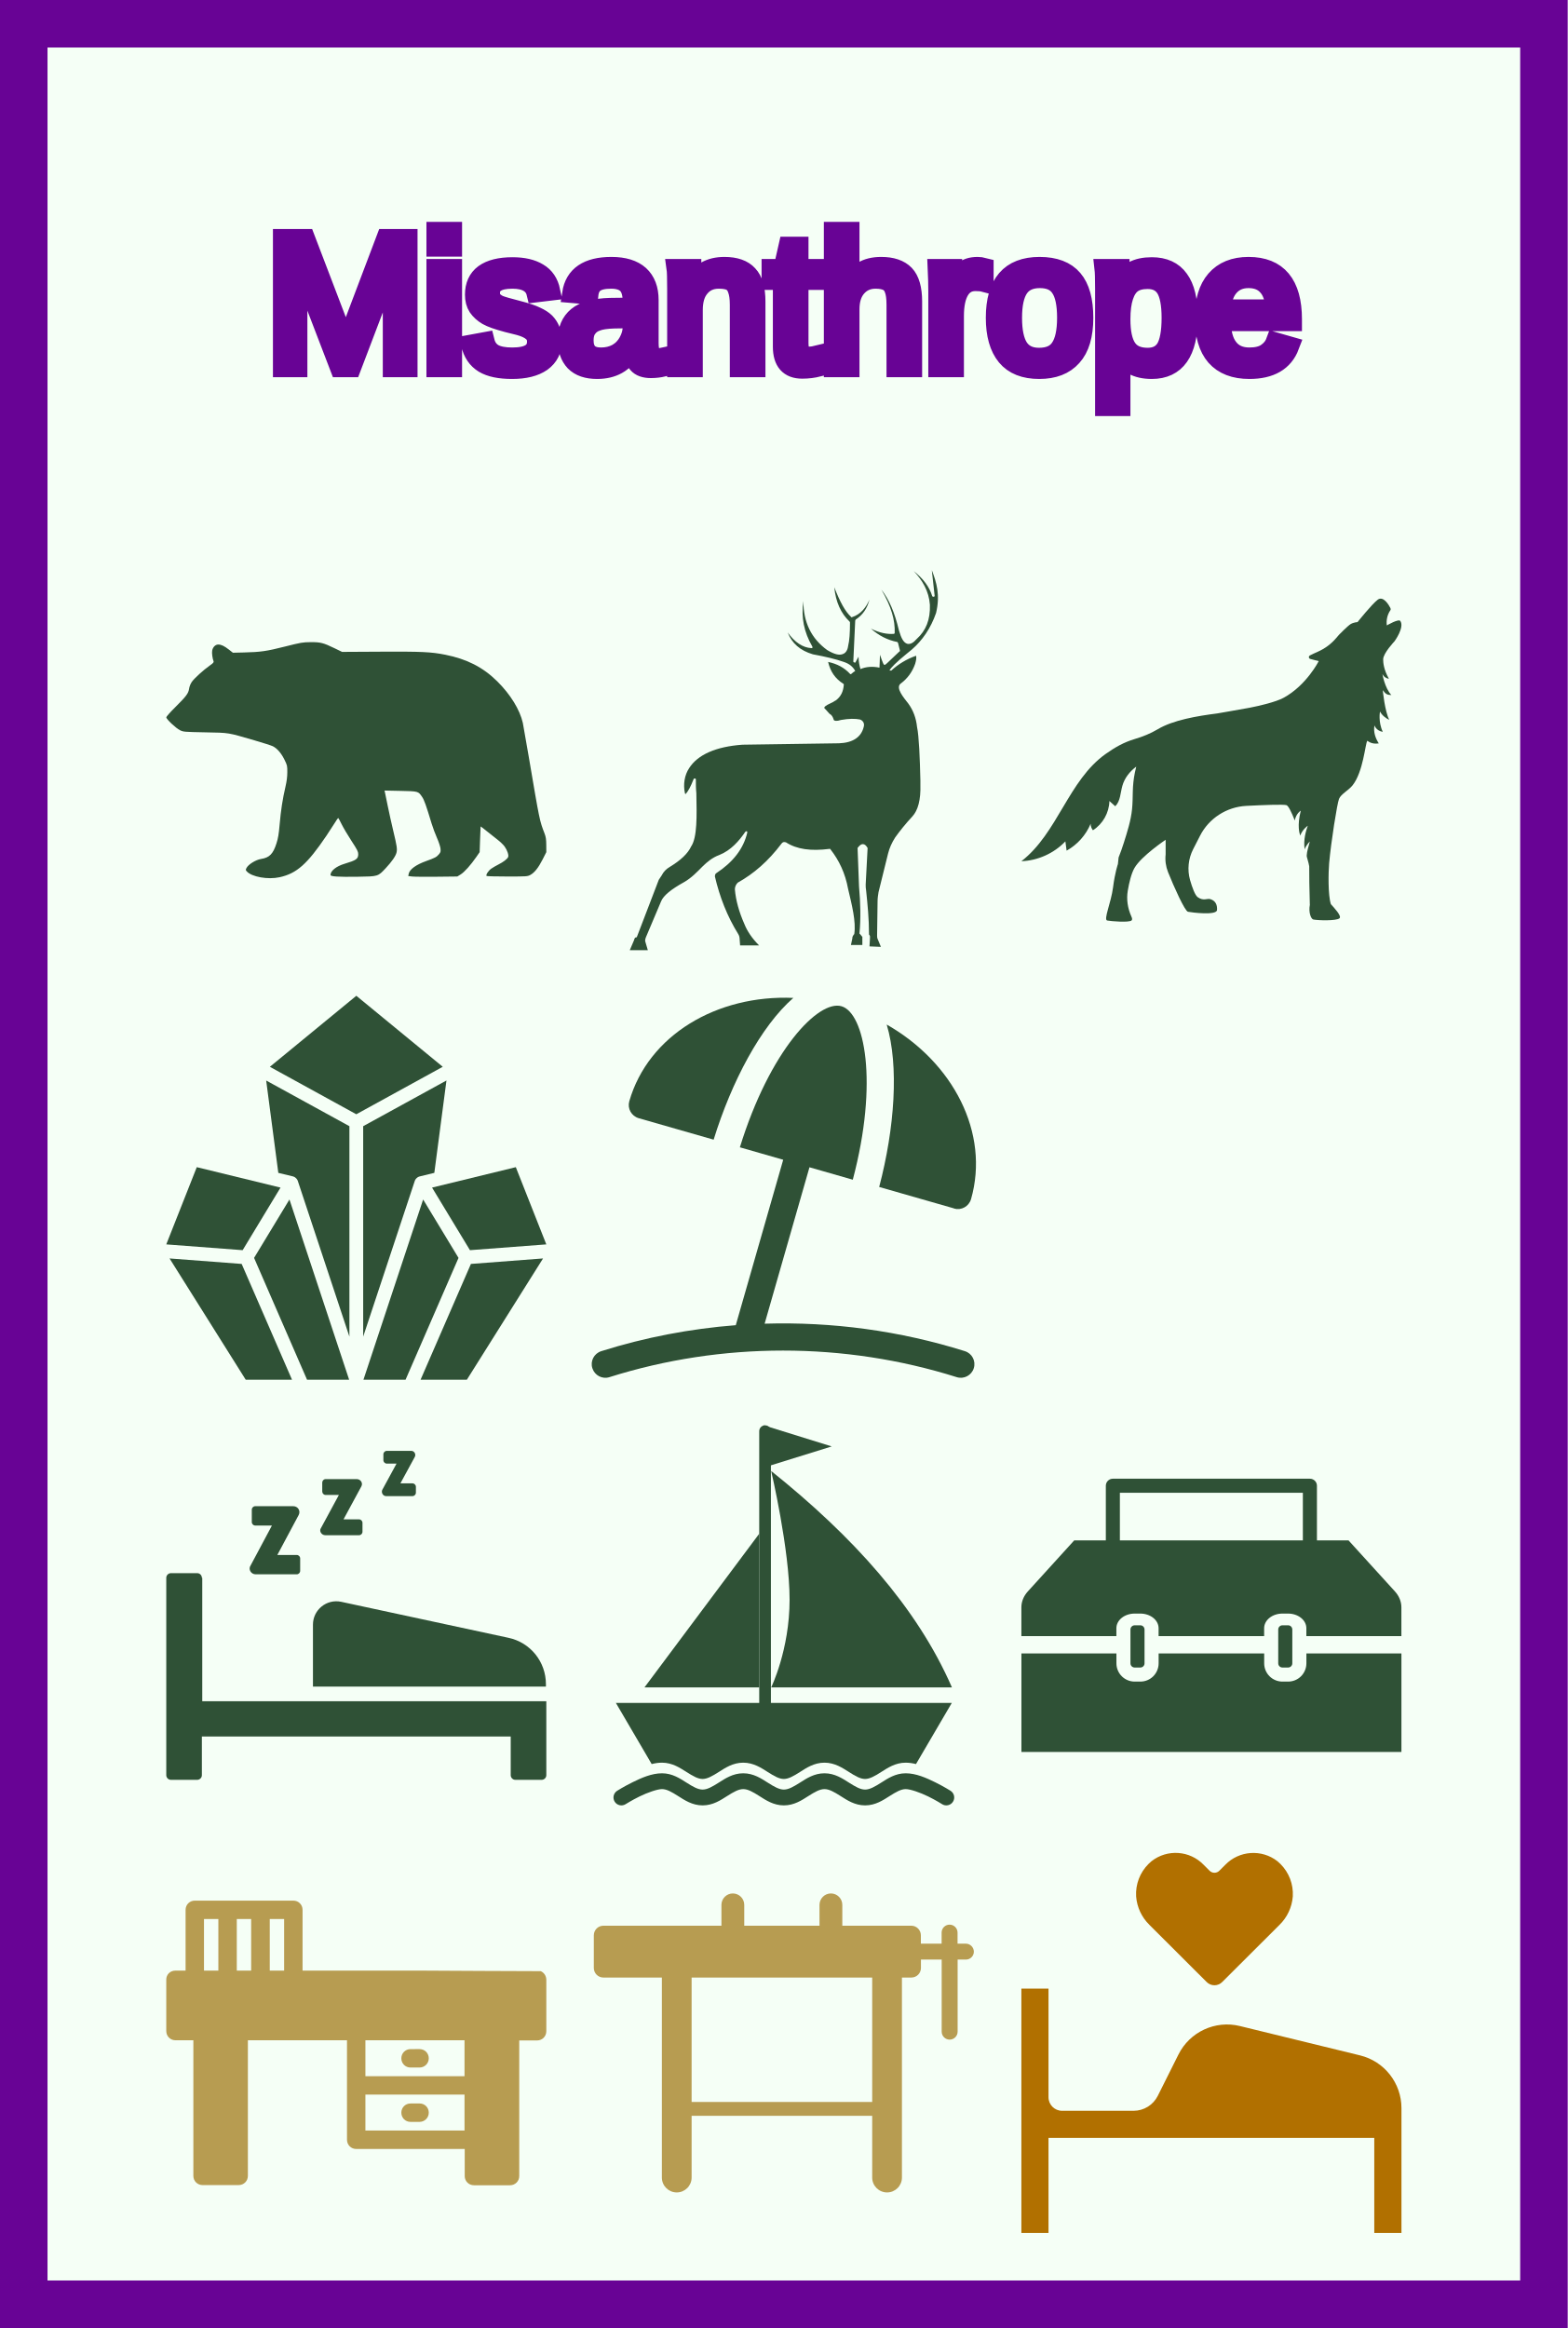
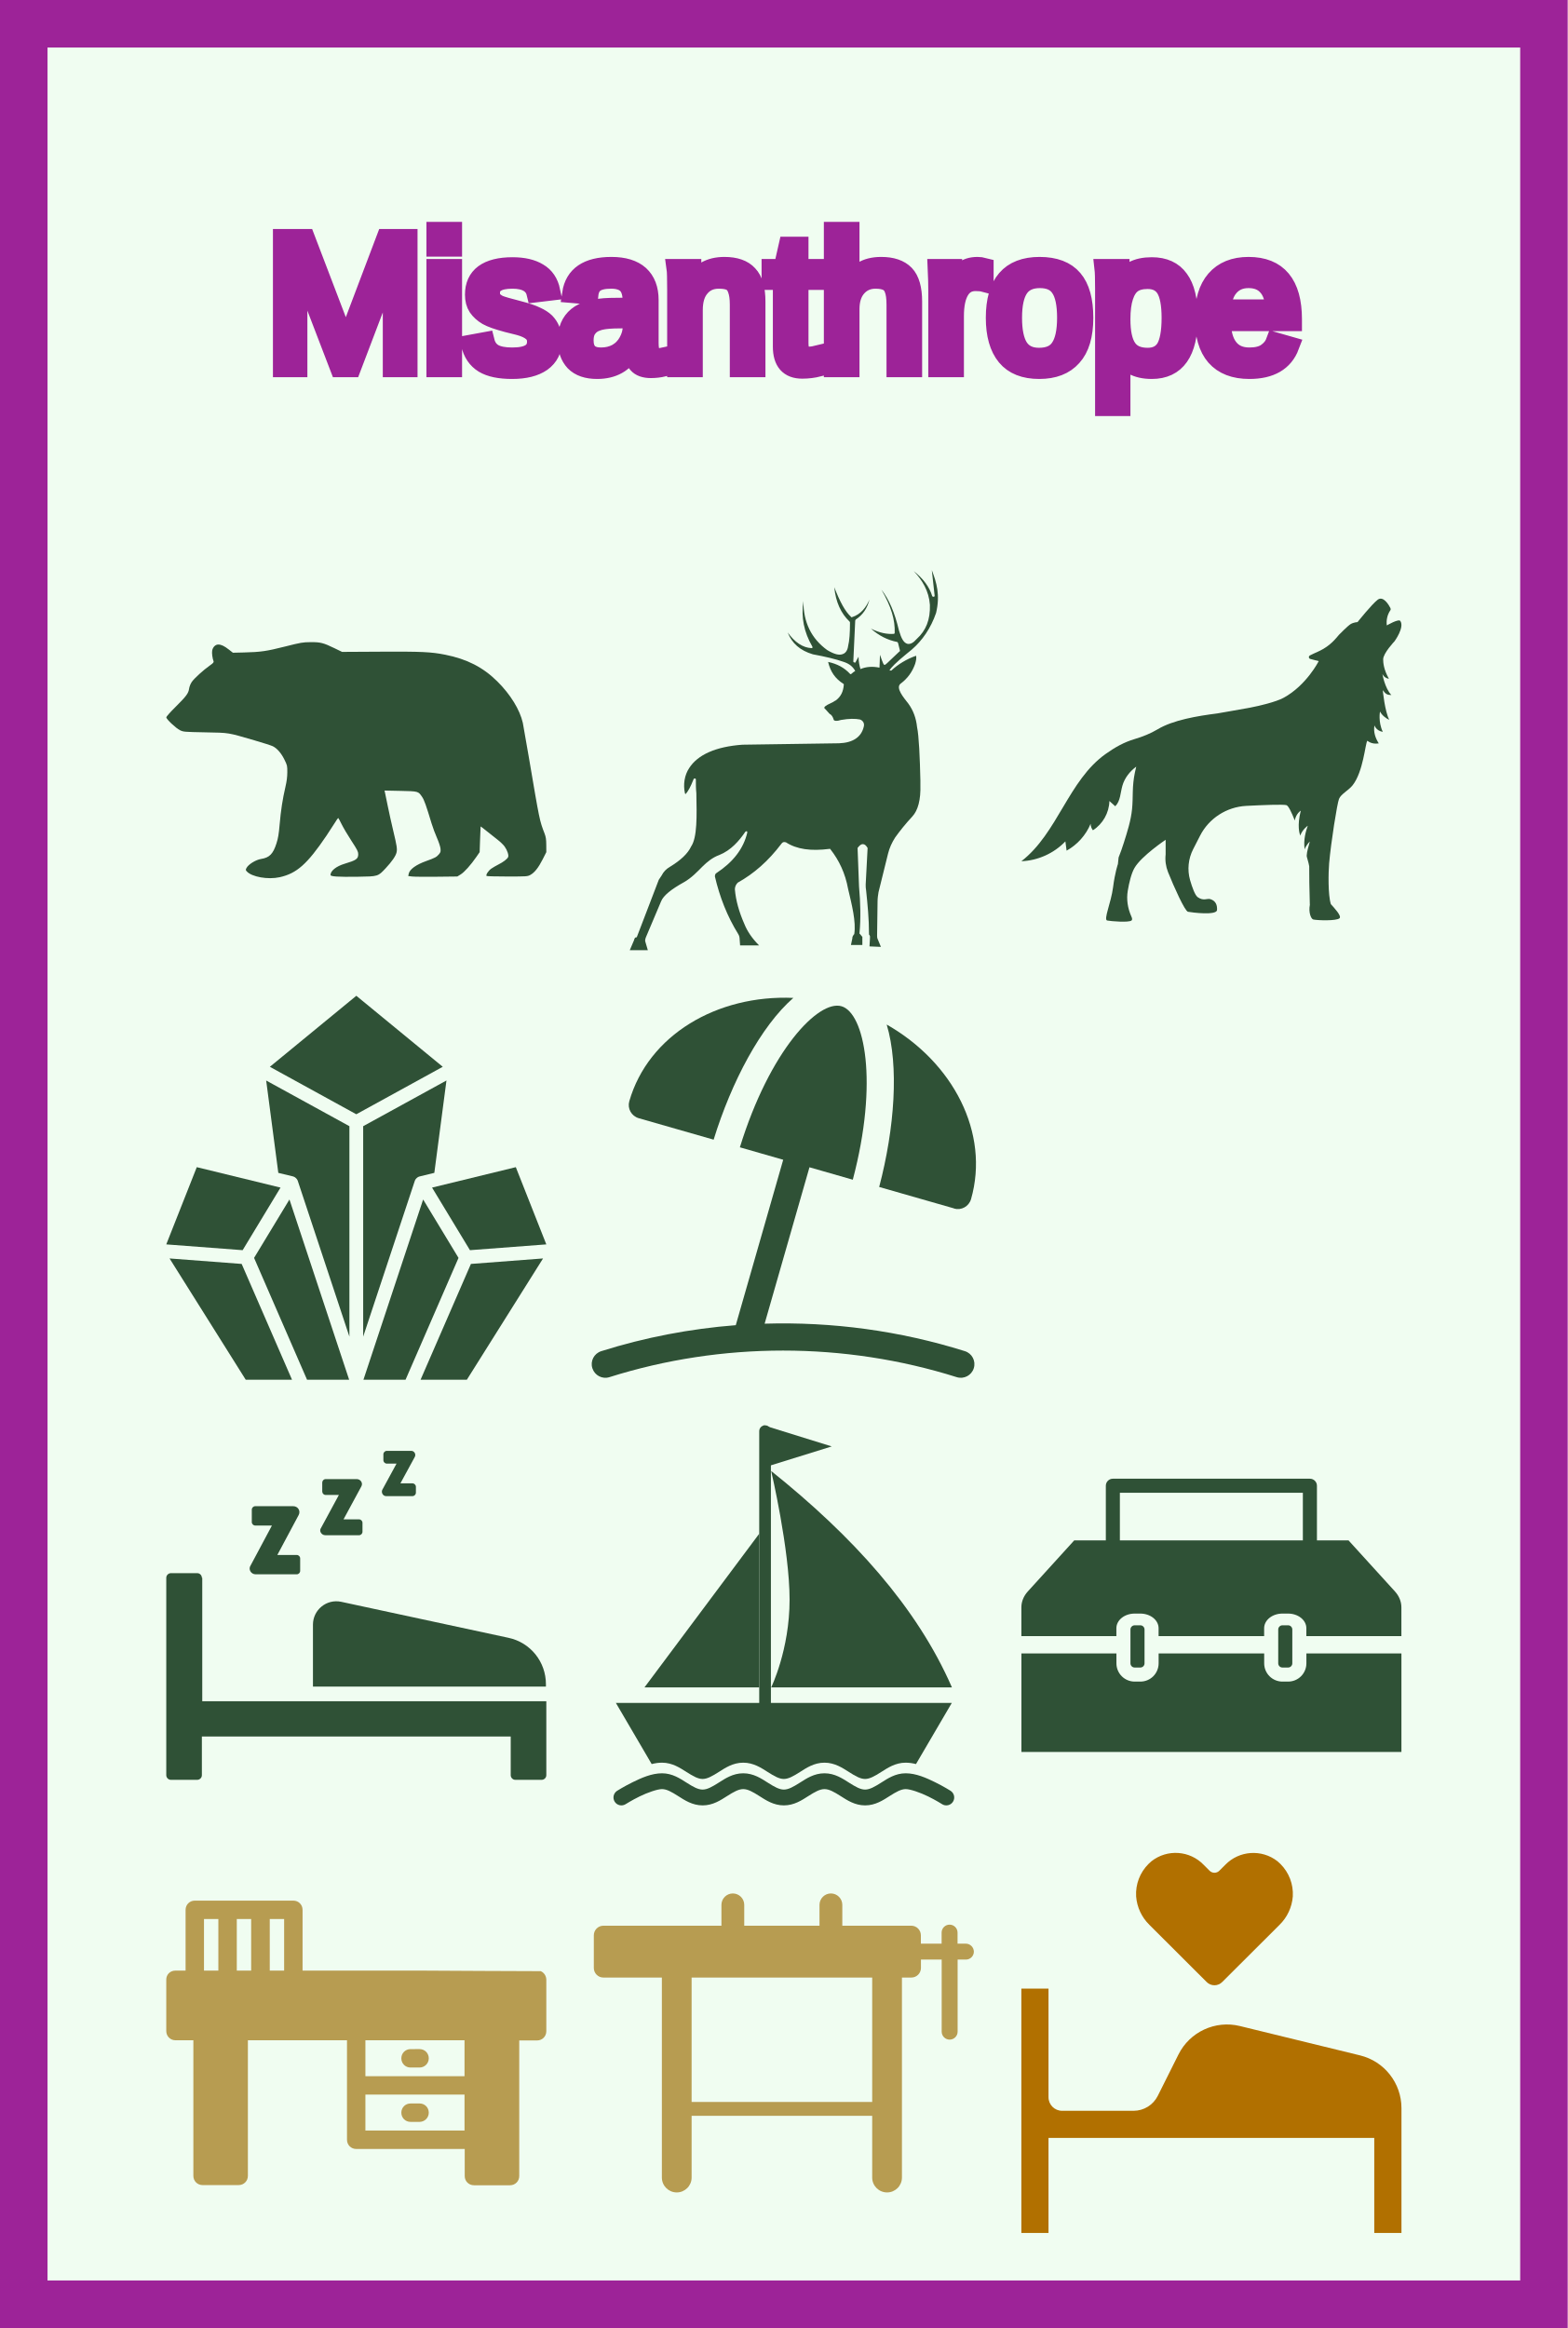
<svg xmlns="http://www.w3.org/2000/svg" width="82.5" height="122.5" viewBox="0 0 82.5 122.5">
  <defs>
</defs>
  <g id="Misanthrope">
-     <rect x="1.25" y="1.25" width="80.0" height="120.0" rx="0" ry="0" stroke-dasharray="" stroke-opacity="1" fill="#f5fff6" stroke-width="2.5" stroke="#680395" />
+     <rect x="1.25" y="1.25" width="80.0" height="120.0" rx="0" ry="0" stroke-dasharray="" stroke-opacity="1" fill="#f0fdf1" stroke-width="2.5" stroke="#9d2398" />
    <g id="Misanthrope:features">
      <g id="bear:Misanthrope:0:0">
        <g id="import" transform="translate(8.75, 30.0) scale(0.1395946)">
          <path d="M636.468,687.518 C612.136,682.152,597.203,668.926,569.838,628.5 C565.742,622.45,560.393,614.237,557.95,610.25 C555.507,606.263,553.274,603.032,552.988,603.072 C552.702,603.111,550.473,607.209,548.035,612.178 C545.597,617.147,539.297,627.788,534.035,635.826 C525.807,648.395,524.468,651.024,524.468,654.615 C524.468,661.429,527.21,663.364,543.968,668.373 C555.805,671.912,563.968,678.439,563.968,684.365 C563.968,686.569,553.272,687.244,524.968,686.826 C496.059,686.399,496.36,686.492,485.319,674.668 C476.547,665.276,471.076,657.365,469.904,652.381 C468.714,647.317,469.343,643.116,474.531,621.5 C476.906,611.6,480.45,595.625,482.406,586.0 C484.361,576.375,486.194,567.495,486.479,566.267 L486.997,564.035 L464.233,564.52 C438.562,565.068,438.974,564.952,433.36,573.222 C430.456,577.5,427.742,585.123,419.925,610.965 C418.184,616.721,414.746,625.946,412.286,631.465 C409.824,636.988,407.57,643.763,407.273,646.534 C406.796,650.98,407.052,651.946,409.47,654.819 C412.798,658.775,415.1,660.004,427.449,664.418 C442.22,669.697,451.276,676.292,452.558,682.701 L453.184,685.829 L447.826,686.491 C444.879,686.855,429.157,687.006,412.887,686.827 L383.306,686.5 L378.405,683.469 C373.192,680.243,363.944,669.911,356.187,658.646 L351.468,651.791 L350.846,633.646 C350.504,623.666,350.167,615.361,350.096,615.19 C350.026,615.02,346.192,617.945,341.577,621.69 C336.961,625.436,330.012,630.933,326.133,633.907 C322.255,636.881,317.651,641.307,315.901,643.743 C311.967,649.22,309.618,656.477,310.963,658.991 C312.495,661.854,317.782,665.878,324.367,669.194 C327.723,670.883,332.407,673.596,334.776,675.221 C339.065,678.163,343.016,684.285,341.564,685.737 C341.145,686.157,327.902,686.5,312.135,686.5 C284.451,686.5,283.326,686.424,279.325,684.284 C273.368,681.098,267.72,673.998,261.715,662.144 L256.468,651.788 L256.536,641.644 C256.589,633.617,257.079,630.248,258.885,625.5 C266.25,606.14,265.756,608.53,281.413,516.358 C285.537,492.079,289.373,470.155,289.938,467.636 C294.127,448.942,307.629,427.014,326.37,408.466 C346.641,388.406,369.43,376.738,400.468,370.528 C420.564,366.508,434.303,365.864,492.968,366.194 L547.468,366.5 L558.242,361.271 C574.181,353.535,578.333,352.486,592.468,352.62 C603.662,352.726,606.098,353.145,628.723,358.858 C655.243,365.555,663.548,366.754,687.252,367.308 L703.035,367.677 L708.752,363.206 C715.374,358.027,719.658,356.0,723.981,356.0 C727.994,356.0,731.625,359.652,732.558,364.628 C733.207,368.086,732.173,375.9,730.513,380.077 C730.065,381.206,731.531,382.807,735.687,385.722 C745.135,392.349,758.409,404.44,761.713,409.429 C763.543,412.192,765.066,416.076,765.47,419.012 C766.372,425.575,769.527,429.787,785.116,445.244 C792.184,452.253,797.968,458.762,797.968,459.71 C797.968,462.292,784.187,475.256,778.468,478.054 C773.59,480.44,772.713,480.515,742.468,481.108 C707.447,481.795,711.478,481.138,672.106,492.577 C659.807,496.15,648.083,499.921,646.054,500.956 C639.992,504.049,634.199,510.73,629.699,519.818 C625.599,528.097,625.469,528.656,625.508,537.93 C625.537,544.666,626.343,550.905,628.23,559.0 C632.189,575.977,634.705,592.315,636.423,612.215 C637.633,626.228,638.581,631.89,640.959,639.312 C645.808,654.45,650.907,659.595,662.968,661.519 C670.49,662.718,681.004,669.236,683.639,674.331 C684.977,676.919,684.945,677.368,683.291,679.199 C676.14,687.113,653.153,691.197,636.468,687.518 Z" fill="#2f5136" stroke="none" stroke-width="0" transform="matrix(-0.2645833,0,0,0.2645833,211.1291,-66.14482)" opacity="1" />
        </g>
      </g>
      <g id="deer:Misanthrope:1:0">
        <g id="import" transform="translate(31.25, 30.0) scale(0.9460738)">
          <path d="M18.958,1.429 C18.958,1.455,18.932,1.481,18.905,1.481 C18.879,1.481,18.853,1.481,18.826,1.455 C18.667,0.926,18.323,0.476,17.794,0.053 C18.27,0.555,18.641,1.164,18.694,1.931 C18.72,2.751,18.482,3.36,17.953,3.836 C17.768,4.048,17.609,4.127,17.45,4.101 C17.239,4.048,17.106,3.81,16.974,3.36 C16.736,2.355,16.418,1.614,15.995,1.085 C16.551,2.037,16.762,2.778,16.736,3.492 C16.736,3.519,16.709,3.545,16.683,3.545 C16.313,3.572,15.889,3.492,15.413,3.254 C15.863,3.651,16.339,3.889,16.868,3.995 C16.895,3.995,16.895,4.021,16.921,4.048 L17.027,4.471 C17.027,4.498,17.027,4.524,17,4.524 C16.233,5.265,16.207,5.265,16.207,5.265 L16.154,5.265 C16.127,5.265,16.101,5.239,15.916,4.709 C15.916,5,15.889,5.291,15.889,5.424 C15.492,5.344,15.148,5.371,14.831,5.503 C14.778,5.318,14.725,5.08,14.725,4.815 L14.566,5.106 C14.566,5.133,14.54,5.159,14.487,5.133 C14.46,5.133,14.434,5.106,14.434,5.08 L14.54,2.804 L14.566,2.751 C14.963,2.487,15.201,2.143,15.334,1.64 C15.148,2.064,14.857,2.46,14.355,2.619 C14.328,2.619,14.302,2.619,14.302,2.593 C13.984,2.302,13.693,1.773,13.376,0.952 C13.455,1.773,13.746,2.408,14.222,2.857 C14.222,2.857,14.249,2.884,14.249,2.91 C14.249,3.492,14.222,3.916,14.143,4.233 C14.117,4.445,14.011,4.604,13.878,4.656 C13.667,4.762,13.376,4.683,12.979,4.445 C12.106,3.81,11.656,2.91,11.656,1.72 C11.524,2.619,11.682,3.439,12.159,4.26 L12.159,4.313 C12.159,4.339,12.132,4.339,12.106,4.339 C11.63,4.313,11.18,4.021,10.783,3.466 C11.021,4.074,11.471,4.471,12.185,4.683 C12.899,4.815,13.455,4.948,13.905,5.106 C14.222,5.212,14.408,5.371,14.54,5.609 C14.46,5.662,14.408,5.688,14.328,5.768 C14.302,5.794,14.275,5.794,14.249,5.768 C13.931,5.424,13.534,5.212,13.032,5.106 C13.164,5.662,13.429,6.032,13.878,6.323 C13.905,6.323,13.905,6.35,13.905,6.376 C13.878,6.747,13.746,7.038,13.455,7.249 C13.402,7.276,13.349,7.302,13.323,7.329 C13.111,7.435,12.847,7.54,12.82,7.646 C12.82,7.646,12.82,7.699,12.873,7.726 L13.111,7.99 C13.217,8.043,13.296,8.149,13.349,8.334 C13.376,8.387,13.508,8.414,13.746,8.334 C14.196,8.255,14.54,8.255,14.805,8.308 C14.963,8.361,15.069,8.519,15.016,8.705 C14.884,9.287,14.408,9.604,13.64,9.631 L8.269,9.71 C6.788,9.816,5.782,10.266,5.306,11.007 C5.041,11.403,4.962,11.932,5.068,12.409 L5.094,12.462 C5.253,12.303,5.385,12.038,5.544,11.642 C5.544,11.615,5.571,11.588,5.623,11.588 C5.65,11.588,5.676,11.615,5.676,11.642 C5.676,11.906,5.676,12.144,5.703,12.409 C5.729,13.679,5.756,14.869,5.412,15.372 C5.227,15.769,4.83,16.139,4.221,16.51 C4.036,16.616,3.877,16.774,3.771,16.986 L3.613,17.224 L2.396,20.399 C2.396,20.426,2.369,20.426,2.343,20.426 C2.316,20.426,2.263,20.452,2.237,20.584 L1.999,21.14 L3.004,21.14 L2.872,20.69 C2.819,20.558,2.898,20.426,2.951,20.293 L3.745,18.415 C3.877,18.097,4.301,17.753,5.015,17.357 C5.438,17.118,5.756,16.774,6.047,16.483 C6.285,16.245,6.602,15.981,6.973,15.848 C7.634,15.584,8.084,15.055,8.428,14.552 C8.454,14.525,8.481,14.525,8.507,14.525 C8.534,14.525,8.534,14.552,8.534,14.605 C8.322,15.504,7.74,16.245,6.814,16.854 C6.761,16.88,6.735,16.96,6.735,17.039 C6.999,18.177,7.423,19.262,8.031,20.24 C8.084,20.32,8.111,20.426,8.111,20.532 L8.137,20.875 L9.195,20.875 C8.798,20.479,8.534,20.082,8.375,19.685 C8.084,19.023,7.899,18.388,7.846,17.753 C7.846,17.621,7.899,17.489,8.005,17.383 C8.904,16.88,9.698,16.192,10.439,15.213 C10.492,15.134,10.571,15.107,10.65,15.134 L10.677,15.134 C11.286,15.531,12.079,15.637,13.111,15.504 C13.138,15.504,13.164,15.504,13.164,15.531 C13.64,16.139,13.984,16.854,14.143,17.727 C14.355,18.627,14.593,19.552,14.487,20.24 C14.487,20.24,14.487,20.267,14.46,20.267 C14.408,20.346,14.381,20.399,14.381,20.452 L14.381,20.479 L14.302,20.849 L14.937,20.849 L14.937,20.399 L14.805,20.24 C14.778,20.24,14.778,20.214,14.778,20.188 C14.857,19.367,14.831,18.494,14.752,17.595 L14.672,15.478 L14.672,15.451 C14.778,15.319,14.857,15.24,14.963,15.24 L14.963,15.24 C15.069,15.24,15.148,15.319,15.228,15.451 L15.228,15.478 L15.122,17.489 C15.122,17.595,15.122,17.7,15.148,17.833 C15.228,18.6,15.307,19.394,15.307,20.24 L15.307,20.267 C15.387,20.346,15.36,20.426,15.36,20.452 L15.36,20.479 L15.334,20.928 L15.969,20.955 L15.783,20.505 C15.757,20.452,15.757,20.373,15.757,20.32 L15.783,18.415 C15.783,18.256,15.81,18.071,15.836,17.912 L16.366,15.769 C16.445,15.451,16.577,15.16,16.762,14.869 C17.027,14.499,17.345,14.102,17.715,13.705 C18.032,13.361,18.191,12.779,18.165,11.932 L18.165,11.694 C18.138,10.477,18.085,9.207,17.98,8.731 C17.927,8.228,17.768,7.805,17.503,7.435 C17.212,7.064,16.789,6.561,17.053,6.323 C17.45,6.032,17.715,5.662,17.874,5.212 C17.927,5.027,17.953,4.895,17.927,4.762 C17.397,4.948,16.921,5.239,16.551,5.583 L16.524,5.583 L16.498,5.583 L16.498,5.583 L16.471,5.583 L16.471,5.583 L16.445,5.583 C16.524,5.424,16.815,5.133,17.397,4.656 C17.503,4.577,17.583,4.498,17.688,4.418 C18.27,3.916,18.747,3.228,19.038,2.381 C19.276,1.376,19.064,0.688,18.8,-0 Z" fill="#2f5136" stroke="none" stroke-width="0.265" opacity="1" />
        </g>
      </g>
      <g id="wolf:Misanthrope:2:0">
        <g id="import" transform="translate(53.75, 30.0) scale(0.1511773)">
          <path d="M131.921,17.713 C131.339,16.813,127.212,19.247,127.212,19.247 C126.974,17.448,127.37,15.622,128.349,14.114 L128.429,14.008 C128.588,13.77,128.588,13.479,128.482,13.241 C127.926,12.13,125.995,8.823,124.037,10.304 C121.973,11.865,117.025,18.083,117.025,18.083 C117.025,18.083,115.676,18.162,114.644,18.771 C113.639,19.353,110.569,22.502,110.569,22.502 L109.59,23.639 C107.844,25.703,105.648,27.317,103.188,28.402 C102.235,28.825,101.256,29.275,100.436,29.698 C99.907,29.989,99.986,30.756,100.568,30.915 L103.505,31.683 C103.505,31.683,99.219,40.149,91.228,44.462 C88.582,45.891,82.762,47.267,79.692,47.849 C76.65,48.431,68.157,49.886,68.157,49.886 C61.331,50.759,52.811,52.161,47.413,55.416 C44.926,56.897,42.201,57.982,39.423,58.802 C35.719,59.914,32.729,61.581,29.369,63.962 C16.351,73.169,12.647,91.558,4.6e-05,101.321 C5.742,101.109,11.351,98.569,15.319,94.415 C15.452,95.5,15.611,96.558,15.743,97.643 C19.473,95.579,22.49,92.219,24.104,88.277 C24.104,89.097,24.395,89.891,24.897,90.552 C28.337,88.383,30.559,84.441,30.639,80.366 C31.327,80.974,31.988,81.583,32.676,82.192 C34.502,80.392,34.449,77.508,35.163,75.048 C35.931,72.349,37.73,70.074,39.979,68.407 C39.793,69.095,39.635,69.809,39.502,70.523 C39.053,72.693,38.841,74.863,38.788,77.059 C38.735,79.122,38.735,81.186,38.523,83.223 C38.127,87.192,36.856,91.108,35.666,94.891 C35.11,96.638,34.528,98.331,33.84,100.024 L33.602,102.326 C33.602,102.326,32.597,105.104,31.909,110.449 C31.221,115.794,28.522,121.694,29.872,121.958 C31.221,122.223,37.333,122.726,38.338,121.958 C38.656,121.72,38.576,121.165,38.285,120.556 C37.015,117.725,36.513,114.603,37.042,111.56 C37.518,108.756,38.259,105.607,39.37,103.676 C41.751,99.522,50.218,93.86,50.218,93.86 L50.218,98.94 C49.98,101.03,50.271,103.12,51.038,105.078 C53.155,110.37,56.912,118.704,57.997,118.916 C59.346,119.18,67.972,120.265,68.104,118.307 C68.21,116.64,67.707,115.132,65.802,114.524 C64.638,114.153,63.421,115.291,61.383,113.836 C60.431,113.148,59.478,110.475,58.711,107.856 C57.706,104.284,58.102,100.448,59.796,97.141 L62.177,92.484 C65.273,86.398,71.411,82.43,78.264,82.059 C84.376,81.742,90.964,81.504,92.234,81.795 C92.922,81.953,94.007,84.176,95.171,87.139 C95.621,84.705,97.261,83.726,97.261,83.726 C95.912,89.044,96.838,91.743,97.076,92.404 C97.817,90.261,99.695,88.965,99.695,88.965 C99.087,90.711,98.108,93.754,98.61,97.193 C99.166,95.606,100.409,94.468,100.409,94.468 C100.092,95.712,99.351,98.014,99.325,99.31 C99.325,99.442,99.325,99.601,99.351,99.733 C99.88,101.559,100.198,102.855,100.198,103.094 C100.145,104.946,100.277,111.904,100.409,116.402 L100.436,116.402 C99.88,119.207,100.859,121.456,101.627,121.614 C103.161,121.932,109.564,122.144,110.728,121.191 C111.654,120.424,108.744,117.408,107.738,116.27 C106.707,113.121,106.865,105.157,107.13,102.062 C107.791,94.574,109.908,81.318,110.569,79.625 C111.257,77.932,113.903,76.662,115.305,74.889 C119.036,70.153,119.698,60.363,120.412,59.411 C120.491,59.305,121.708,60.76,124.407,60.31 C123.243,58.458,122.502,56.421,122.899,54.066 C122.925,53.934,123.349,55.892,125.809,56.289 C124.143,52.796,124.804,49.066,124.883,49.251 C125.386,50.389,126.868,51.632,128.058,52.082 C126.577,49.436,125.73,41.657,125.836,41.79 C126.762,43.113,127.291,43.456,128.799,43.483 C126.497,41.102,125.624,36.048,125.704,36.207 C126.418,37.662,127.953,37.847,127.926,37.794 C126.1,34.566,125.942,32.159,125.942,31.048 C125.942,28.931,129.884,24.777,129.884,24.777 C129.884,24.777,133.429,19.962,131.921,17.713 Z" fill="#2f5136" stroke="none" stroke-width="0.265" opacity="1" />
        </g>
      </g>
      <g id="salt:Misanthrope:0:1">
        <g id="import" transform="translate(8.75, 52.5) scale(0.8772699)">
          <path d="M14.961,10.886 C14.966,10.879,14.972,10.874,14.977,10.866 C15.004,10.832,15.036,10.802,15.072,10.779 C15.077,10.775,15.079,10.77,15.085,10.767 C15.09,10.764,15.09,10.767,15.092,10.765 C15.126,10.745,15.162,10.729,15.2,10.72 L16.08,10.505 L16.808,4.965 L11.812,7.706 L11.812,20.33 L14.907,10.99 C14.919,10.953,14.938,10.918,14.96,10.886 Z" fill="#2f5136" stroke="none" stroke-width="0.265" opacity="1" />
          <path d="M5.267,15.606 L8.444,22.913 L10.97,22.913 L7.389,12.103 Z" fill="#2f5136" stroke="none" stroke-width="0.265" opacity="1" />
          <path d="M15.255,22.913 L18.032,22.913 L22.602,15.639 L18.275,15.968 Z" fill="#2f5136" stroke="none" stroke-width="0.265" opacity="1" />
          <path d="M18.217,15.143 L22.798,14.796 L20.968,10.164 L15.944,11.389 Z" fill="#2f5136" stroke="none" stroke-width="0.265" opacity="1" />
          <path d="M15.409,12.103 L11.828,22.913 L14.354,22.913 L17.531,15.606 Z" fill="#2f5136" stroke="none" stroke-width="0.265" opacity="1" />
          <path d="M6.853,11.389 L1.83,10.164 L0,14.796 L4.581,15.143 Z" fill="#2f5136" stroke="none" stroke-width="0.265" opacity="1" />
          <path d="M11.401,-0.116 L6.214,4.144 L11.399,6.991 L16.586,4.143 Z" fill="#2f5136" stroke="none" stroke-width="0.265" opacity="1" />
          <path d="M6.721,10.506 L7.596,10.717 C7.634,10.727,7.67,10.742,7.704,10.763 C7.704,10.763,7.709,10.763,7.711,10.765 C7.713,10.767,7.719,10.773,7.724,10.776 C7.76,10.801,7.792,10.83,7.819,10.864 C7.824,10.871,7.83,10.877,7.835,10.884 C7.859,10.916,7.877,10.952,7.89,10.989 L10.986,20.33 L10.986,7.706 L5.993,4.967 Z" fill="#2f5136" stroke="none" stroke-width="0.265" opacity="1" />
          <path d="M0.197,15.639 L4.766,22.913 L7.543,22.913 L4.523,15.968 Z" fill="#2f5136" stroke="none" stroke-width="0.265" opacity="1" />
        </g>
      </g>
      <g id="beachcombing:Misanthrope:1:1">
        <g id="import" transform="translate(31.25, 52.5) scale(0.870057)">
          <path d="M22.444,21.376 C18.524,20.144,14.415,19.59,10.331,19.714 L13.043,10.255 L15.664,11.007 C17.235,5.071,16.366,0.912,14.977,0.515 C13.588,0.118,10.645,3.177,8.834,9.048 L11.455,9.8 L8.586,19.805 C5.833,20.02,3.096,20.541,0.45,21.376 C0.012,21.516,-0.228,21.979,-0.088,22.409 C0.053,22.847,0.516,23.087,0.946,22.947 C7.743,20.805,15.143,20.805,21.947,22.947 C22.386,23.087,22.849,22.839,22.981,22.409 C23.121,21.971,22.873,21.508,22.443,21.376 Z" fill="#2f5136" stroke="none" stroke-width="0.265" opacity="1" />
          <path d="M2.716,7.287 L7.247,8.585 C8.33,5.079,10.099,1.73,12.067,0.011 C7.437,-0.188,3.295,2.268,2.145,6.261 C2.021,6.7,2.269,7.154,2.716,7.287 Z" fill="#2f5136" stroke="none" stroke-width="0.265" opacity="1" />
          <path d="M21.791,12.752 C22.229,12.876,22.683,12.628,22.816,12.181 C23.957,8.188,21.741,3.913,17.714,1.623 C18.467,4.12,18.194,7.899,17.26,11.446 L21.791,12.744 Z" fill="#2f5136" stroke="none" stroke-width="0.265" opacity="1" />
        </g>
      </g>
      <g id="bed:Misanthrope:0:2">
        <g id="import" transform="translate(8.75, 75.0) scale(0.7697637)">
          <path d="M2.434,10.424 C2.434,10.265,2.302,10.107,2.117,10.107 L0.317,10.107 C0.159,10.107,-0,10.239,-0,10.424 L-0,23.918 C-0,24.077,0.132,24.235,0.317,24.235 L2.117,24.235 C2.275,24.235,2.434,24.103,2.434,23.918 L2.434,21.272 L23.548,21.272 L23.548,23.918 C23.548,24.077,23.68,24.235,23.865,24.235 L25.664,24.235 C25.823,24.235,25.982,24.103,25.982,23.918 L25.982,18.864 L2.46,18.864 L2.46,10.424 Z" fill="#2f5136" stroke="none" stroke-width="0" opacity="1" />
          <path d="M23.389,14.525 L11.959,12.065 C10.954,11.853,10.028,12.62,10.028,13.626 L10.028,17.859 L25.955,17.859 L25.955,17.7 C25.955,16.166,24.897,14.843,23.389,14.525 Z" fill="#2f5136" stroke="none" stroke-width="0" opacity="1" />
          <path d="M6.112,10.186 L8.916,10.186 C9.049,10.186,9.154,10.08,9.154,9.948 L9.154,9.101 C9.154,8.969,9.049,8.863,8.916,8.863 L7.593,8.863 L9.049,6.138 C9.207,5.847,8.996,5.529,8.678,5.529 L6.085,5.529 C5.953,5.529,5.847,5.635,5.847,5.767 L5.847,6.614 C5.847,6.746,5.953,6.852,6.085,6.852 L7.223,6.852 L5.768,9.577 C5.583,9.842,5.794,10.186,6.112,10.186 Z" fill="#2f5136" stroke="none" stroke-width="0" opacity="1" />
          <path d="M10.874,7.514 L13.176,7.514 C13.308,7.514,13.414,7.408,13.414,7.276 L13.414,6.667 C13.414,6.535,13.308,6.429,13.176,6.429 L12.118,6.429 L13.335,4.18 C13.467,3.942,13.282,3.677,13.017,3.677 L10.901,3.677 C10.768,3.677,10.663,3.783,10.663,3.915 L10.663,4.524 C10.663,4.656,10.768,4.762,10.901,4.762 L11.8,4.762 L10.583,7.011 C10.424,7.223,10.61,7.514,10.874,7.514 Z" fill="#2f5136" stroke="none" stroke-width="0" opacity="1" />
          <path d="M15.028,4.841 L16.827,4.841 C16.96,4.841,17.066,4.736,17.066,4.603 L17.066,4.206 C17.066,4.074,16.96,3.968,16.827,3.968 L16.007,3.968 L16.986,2.169 C17.092,1.984,16.96,1.746,16.748,1.746 L15.081,1.746 C14.949,1.746,14.843,1.852,14.843,1.984 L14.843,2.381 C14.843,2.513,14.949,2.619,15.081,2.619 L15.742,2.619 L14.764,4.418 C14.684,4.603,14.816,4.841,15.028,4.841 Z" fill="#2f5136" stroke="none" stroke-width="0" opacity="1" />
        </g>
      </g>
      <g id="trader:Misanthrope:1:2">
        <g id="import" transform="translate(31.25, 75.0) scale(0.9214891)">
          <path d="M9.704,2.412 L13.586,1.206 L9.704,0 Z" fill="#2f5136" stroke="none" stroke-width="0.265" opacity="1" />
          <path d="M9.78,0.001 C9.596,0.001,9.446,0.15,9.446,0.335 L9.446,17.046 C9.446,17.134,9.482,17.219,9.545,17.282 C9.607,17.344,9.691,17.379,9.78,17.379 C9.868,17.379,9.954,17.344,10.016,17.282 C10.078,17.219,10.113,17.134,10.113,17.046 L10.113,0.335 C10.113,0.246,10.078,0.161,10.016,0.098 C9.954,0.036,9.868,0.001,9.78,0.001 Z" fill="#2f5136" stroke="none" stroke-width="0.265" opacity="1" />
          <path d="M1.259,15.852 L3.304,19.344 C3.498,19.295,3.696,19.265,3.893,19.265 C4.485,19.265,4.93,19.568,5.296,19.8 C5.662,20.033,5.948,20.195,6.212,20.195 C6.477,20.195,6.764,20.033,7.129,19.8 C7.495,19.568,7.94,19.265,8.532,19.265 C9.124,19.265,9.568,19.568,9.934,19.8 C10.3,20.033,10.586,20.195,10.851,20.195 C11.117,20.195,11.403,20.033,11.768,19.8 C12.133,19.568,12.578,19.265,13.17,19.265 C13.762,19.265,14.207,19.568,14.573,19.8 C14.939,20.033,15.225,20.195,15.491,20.195 C15.755,20.195,16.042,20.033,16.407,19.8 C16.773,19.568,17.218,19.265,17.81,19.265 C18.007,19.265,18.204,19.295,18.399,19.344 L20.444,15.852 Z" fill="#2f5136" stroke="none" stroke-width="0.265" opacity="1" />
          <path d="M10.128,14.967 L20.451,14.967 C18.448,10.367,14.772,6.326,10.128,2.608 C10.128,2.608,11.18,7.087,11.18,9.956 C11.18,12.825,10.128,14.967,10.128,14.967 Z" fill="#2f5136" stroke="none" stroke-width="0.265" opacity="1" />
          <path d="M9.447,14.967 L2.892,14.967 L9.447,6.189 Z" fill="#2f5136" stroke="none" stroke-width="0.265" opacity="1" />
          <path d="M3.893,19.871 C3.301,19.871,2.71,20.137,2.213,20.382 C1.716,20.627,1.331,20.871,1.331,20.871 C1.231,20.936,1.159,21.038,1.133,21.154 C1.107,21.271,1.129,21.394,1.193,21.495 C1.257,21.597,1.359,21.668,1.476,21.694 C1.593,21.72,1.716,21.698,1.817,21.634 C1.817,21.634,2.164,21.414,2.613,21.193 C3.061,20.973,3.63,20.774,3.894,20.774 C4.16,20.774,4.446,20.936,4.811,21.169 C5.177,21.401,5.621,21.704,6.214,21.704 C6.806,21.704,7.25,21.401,7.616,21.169 C7.982,20.936,8.268,20.774,8.534,20.774 C8.799,20.774,9.086,20.936,9.451,21.169 C9.816,21.401,10.261,21.704,10.853,21.704 C11.445,21.704,11.89,21.401,12.255,21.169 C12.621,20.936,12.908,20.774,13.172,20.774 C13.438,20.774,13.724,20.936,14.09,21.169 C14.456,21.401,14.9,21.704,15.493,21.704 C16.085,21.704,16.529,21.401,16.895,21.169 C17.261,20.936,17.547,20.774,17.812,20.774 C18.076,20.774,18.645,20.973,19.093,21.193 C19.542,21.413,19.889,21.634,19.889,21.634 L19.887,21.634 C19.988,21.698,20.111,21.72,20.228,21.694 C20.345,21.668,20.447,21.597,20.511,21.495 C20.576,21.394,20.597,21.271,20.571,21.154 C20.546,21.038,20.473,20.936,20.373,20.871 C20.373,20.871,19.988,20.626,19.491,20.382 C18.994,20.137,18.403,19.871,17.811,19.871 C17.218,19.871,16.774,20.174,16.408,20.406 C16.042,20.639,15.756,20.801,15.492,20.801 C15.226,20.801,14.94,20.639,14.574,20.406 C14.208,20.174,13.764,19.871,13.171,19.871 C12.579,19.871,12.135,20.174,11.769,20.406 C11.403,20.639,11.117,20.801,10.852,20.801 C10.586,20.801,10.3,20.639,9.935,20.406 C9.569,20.174,9.125,19.871,8.533,19.871 C7.941,19.871,7.496,20.174,7.13,20.406 C6.764,20.639,6.478,20.801,6.213,20.801 C5.947,20.801,5.661,20.639,5.296,20.406 C4.93,20.174,4.485,19.871,3.893,19.871 Z" fill="#2f5136" stroke="none" stroke-width="0.265" opacity="1" />
        </g>
      </g>
      <g id="quality:Misanthrope:2:2">
        <g id="import" transform="translate(53.75, 75.0) scale(0.2285479)">
          <path d="M65.627,52.526 V54.799 C65.627,55.916,65.181,56.987,64.396,57.776 C63.607,58.565,62.537,59.006,61.42,59.006 H60.115 C58.998,59.006,57.927,58.565,57.138,57.776 C56.349,56.987,55.908,55.916,55.908,54.799 V52.526 H31.603 V54.799 C31.603,55.916,31.157,56.987,30.372,57.776 C29.583,58.565,28.513,59.006,27.396,59.006 H26.091 C24.974,59.006,23.904,58.565,23.114,57.776 C22.325,56.987,21.884,55.916,21.884,54.799 V52.526 H0.009 V75.214 H87.509 V52.526 Z" fill="#2f5136" stroke="none" stroke-width="0" opacity="1" />
          <path d="M19.446,28.502 V13.916 C19.446,13.018,20.172,12.295,21.067,12.295 H66.434 C67.332,12.295,68.055,13.022,68.055,13.916 V28.502 H64.813 V15.537 H22.68 V28.502 H19.438 Z" fill="#2f5136" stroke="none" stroke-width="0" opacity="1" />
          <path d="M87.501,48.533 V41.902 C87.501,40.586,86.977,39.308,86.012,38.246 L75.332,26.498 H12.168 L1.488,38.246 C0.524,39.308,0,40.589,0,41.902 V48.533 H21.875 V46.714 C21.875,45.821,22.32,44.964,23.106,44.333 C23.895,43.702,24.965,43.346,26.082,43.346 H27.387 C28.504,43.346,29.574,43.702,30.364,44.333 C31.153,44.964,31.594,45.821,31.594,46.714 V48.533 H55.899 V46.714 C55.899,45.821,56.344,44.964,57.13,44.333 C57.919,43.702,58.989,43.346,60.106,43.346 H61.411 C62.528,43.346,63.598,43.702,64.387,44.333 C65.176,44.964,65.618,45.821,65.618,46.714 V48.533 Z" fill="#2f5136" stroke="none" stroke-width="0.894" opacity="1" />
          <path d="M62.384,47.014 V54.803 C62.384,55.061,62.282,55.307,62.099,55.487 C61.919,55.666,61.669,55.768,61.415,55.768 H60.11 C59.852,55.768,59.606,55.666,59.427,55.487 C59.247,55.307,59.142,55.057,59.142,54.803 V47.014 C59.142,46.756,59.243,46.51,59.427,46.33 C59.606,46.151,59.852,46.045,60.11,46.045 H61.415 C61.673,46.045,61.919,46.147,62.099,46.33 C62.278,46.51,62.384,46.76,62.384,47.014 Z" fill="#2f5136" stroke="none" stroke-width="0" opacity="1" />
          <path d="M28.357,47.014 V54.803 C28.357,55.061,28.255,55.307,28.072,55.487 C27.892,55.666,27.646,55.768,27.388,55.768 H26.083 C25.825,55.768,25.579,55.666,25.4,55.487 C25.22,55.307,25.115,55.057,25.115,54.803 V47.014 C25.115,46.756,25.216,46.51,25.4,46.33 C25.579,46.151,25.829,46.045,26.083,46.045 H27.388 C27.646,46.045,27.892,46.147,28.072,46.33 C28.251,46.51,28.357,46.76,28.357,47.014 Z" fill="#2f5136" stroke="none" stroke-width="0" opacity="1" />
        </g>
      </g>
      <g id="workbench:Misanthrope:0:3">
        <g id="import" transform="translate(8.75, 97.5) scale(0.8793915)">
          <path d="M15.158,11.74 C15.467,11.74,15.709,11.983,15.709,12.291 C15.71,12.6,15.456,12.843,15.158,12.843 H14.617 C14.308,12.843,14.067,12.6,14.067,12.292 C14.067,11.983,14.31,11.741,14.617,11.741 Z" fill="#b79c51" stroke="none" stroke-width="0" opacity="1" />
          <path d="M15.158,14.993 C15.467,14.993,15.709,15.235,15.709,15.543 C15.71,15.852,15.456,16.095,15.158,16.095 H14.617 C14.308,16.095,14.067,15.852,14.067,15.544 C14.067,15.235,14.31,14.994,14.617,14.994 Z" fill="#b79c51" stroke="none" stroke-width="0" opacity="1" />
          <path d="M7.605,2.856 C7.914,2.856,8.156,3.099,8.156,3.406 V7.177 C1.155,7.152,8.147,7.176,1.156,7.144 V3.406 C1.156,3.097,1.399,2.856,1.707,2.856 H3.675 Z M7.053,3.958 H6.193 V7.133 H7.053 Z M5.08,3.958 H4.22 V7.133 H5.08 Z M3.117,3.958 H2.257 V7.133 H3.117 Z" fill="#b79c51" stroke="none" stroke-width="0" opacity="1" />
          <path d="M22.412,7.077 C22.611,7.166,22.743,7.364,22.743,7.596 V10.671 C22.743,10.98,22.5,11.222,22.192,11.222 H21.123 V19.337 C21.123,19.646,20.88,19.887,20.572,19.887 H18.411 C18.102,19.887,17.86,19.644,17.86,19.337 V17.716 H11.366 C11.057,17.716,10.815,17.473,10.815,17.165 V11.212 H4.884 V19.326 C4.884,19.635,4.641,19.877,4.333,19.877 H2.172 C1.863,19.877,1.621,19.634,1.621,19.326 V11.212 H0.551 C0.242,11.212,0,10.969,0,10.661 V7.596 C-0.011,7.287,0.232,7.044,0.54,7.044 H15.412 C22.404,7.076,15.411,7.052,22.412,7.077 Z M17.848,11.211 H11.917 V13.361 H17.848 Z M17.848,14.463 H11.917 V16.613 H17.848 Z" fill="#b79c51" stroke="none" stroke-width="0" opacity="1" />
        </g>
      </g>
      <g id="furnbench:Misanthrope:1:3">
        <g id="import" transform="translate(31.25, 97.5) scale(0.4166667)">
          <path d="M47.696,11.759 C47.505,11.568,47.254,11.464,46.985,11.464 L45.939,11.464 L45.939,10.067 C45.939,9.512,45.488,9.061,44.933,9.061 C44.377,9.061,43.926,9.512,43.926,10.067 L43.926,11.464 L41.306,11.464 L41.306,10.406 C41.306,9.738,40.764,9.195,40.095,9.195 L31.384,9.195 L31.384,6.562 C31.384,5.768,30.738,5.121,29.944,5.121 C29.15,5.121,28.503,5.768,28.503,6.562 L28.503,9.195 L18.998,9.195 L18.998,6.562 C18.998,5.768,18.351,5.121,17.558,5.121 C16.764,5.121,16.117,5.768,16.117,6.562 L16.117,9.195 L1.21,9.195 C0.542,9.195,-3.77494e-05,9.738,-3.77494e-05,10.406 L-3.77494e-05,14.531 C-3.77494e-05,15.2,0.542,15.742,1.21,15.742 L8.594,15.742 L8.594,41 C8.594,42.037,9.436,42.879,10.473,42.879 C11.51,42.879,12.351,42.037,12.351,41 L12.351,33.2 L35.158,33.2 L35.158,41 C35.158,42.037,36.0,42.879,37.037,42.879 C38.074,42.879,38.915,42.037,38.915,41 L38.915,15.742 L40.104,15.742 C40.772,15.742,41.315,15.2,41.315,14.531 L41.315,13.473 L43.935,13.473 L43.935,22.575 C43.935,23.13,44.386,23.581,44.941,23.581 C45.497,23.581,45.948,23.13,45.948,22.575 L45.948,13.473 L46.993,13.473 C47.549,13.473,48.0,13.022,48.0,12.466 C47.991,12.202,47.887,11.95,47.696,11.759 Z M12.351,31.456 L12.351,15.742 L35.158,15.742 L35.158,31.456 Z" fill="#b79c51" stroke="none" stroke-width="0.043" opacity="1" />
        </g>
      </g>
      <g id="bearbed:Misanthrope:2:3">
        <g id="import" transform="translate(53.75, 97.5) scale(2.699784)">
          <path d="M105.595,148.102 A1.058,1.058,0.0,0,0,104.397,148.657 L103.995,149.461 A0.529,0.529,0.0,0,1,103.522,149.754 H102.129 A0.265,0.265,0.0,0,1,101.864,149.489 V147.372 H101.335 V152.135 H101.864 V150.283 H108.214 V152.135 H108.744 V149.702 A1.058,1.058,0.0,0,0,107.937,148.674 Z" fill="#b17000" stroke="none" stroke-width="0.265" transform="translate(-101.3353,-144.7274)" opacity="1" />
          <path d="M104.945,147.242 A0.213,0.213,0.0,0,0,105.252,147.242 L106.366,146.131 A0.868,0.868,0.0,0,0,106.626,145.575 A0.825,0.825,0.0,0,0,106.385,144.943 C106.366,144.924,106.348,144.908,106.327,144.89 A0.764,0.764,0.0,0,0,105.308,144.961 L105.194,145.075 A0.134,0.134,0.0,0,1,105.004,145.075 L104.89,144.961 A0.761,0.761,0.0,0,0,103.871,144.89 C103.85,144.908,103.832,144.924,103.813,144.943 A0.825,0.825,0.0,0,0,103.572,145.575 A0.868,0.868,0.0,0,0,103.832,146.131 Z" fill="#b17000" stroke="none" stroke-width="0.265" transform="translate(-101.3353,-144.7274)" opacity="1" />
        </g>
      </g>
    </g>
    <g id="Misanthrope:header">
-       <text x="41.25" y="19.347" font-size="9.886" font-family="Arial" stroke="#680395" font-style="" fill="#680395" text-anchor="middle">Misanthrope</text>
+       <text x="41.25" y="19.347" font-size="9.886" font-family="Arial" stroke="#9d2398" font-style="" fill="#9d2398" text-anchor="middle">Misanthrope</text>
    </g>
  </g>
</svg>
